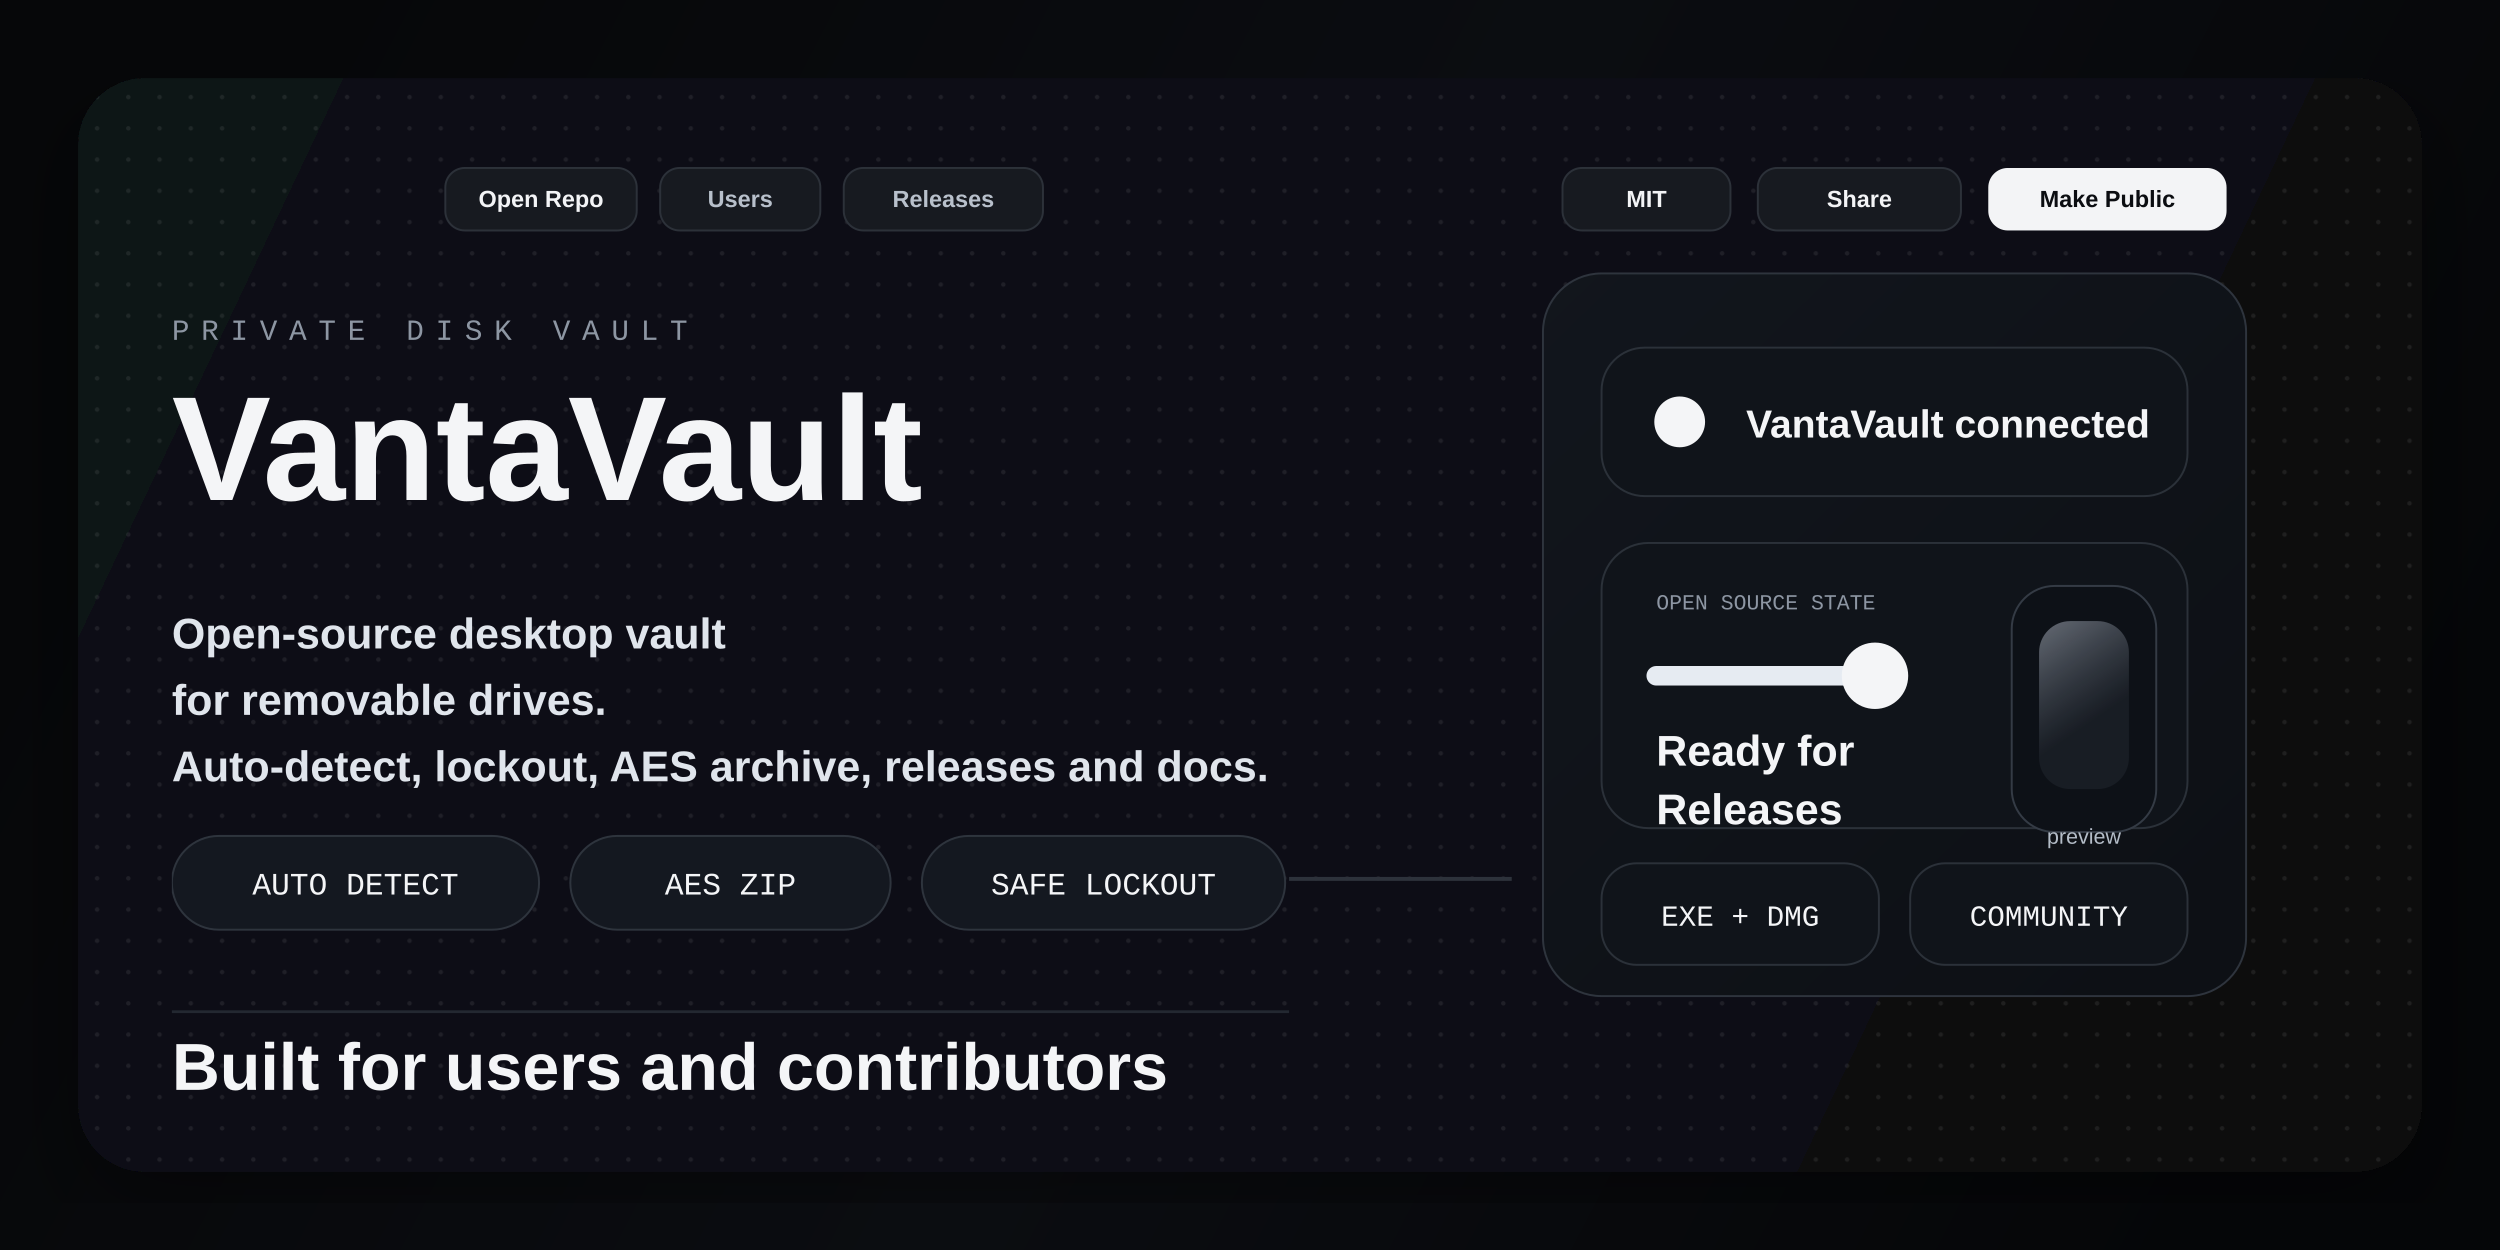
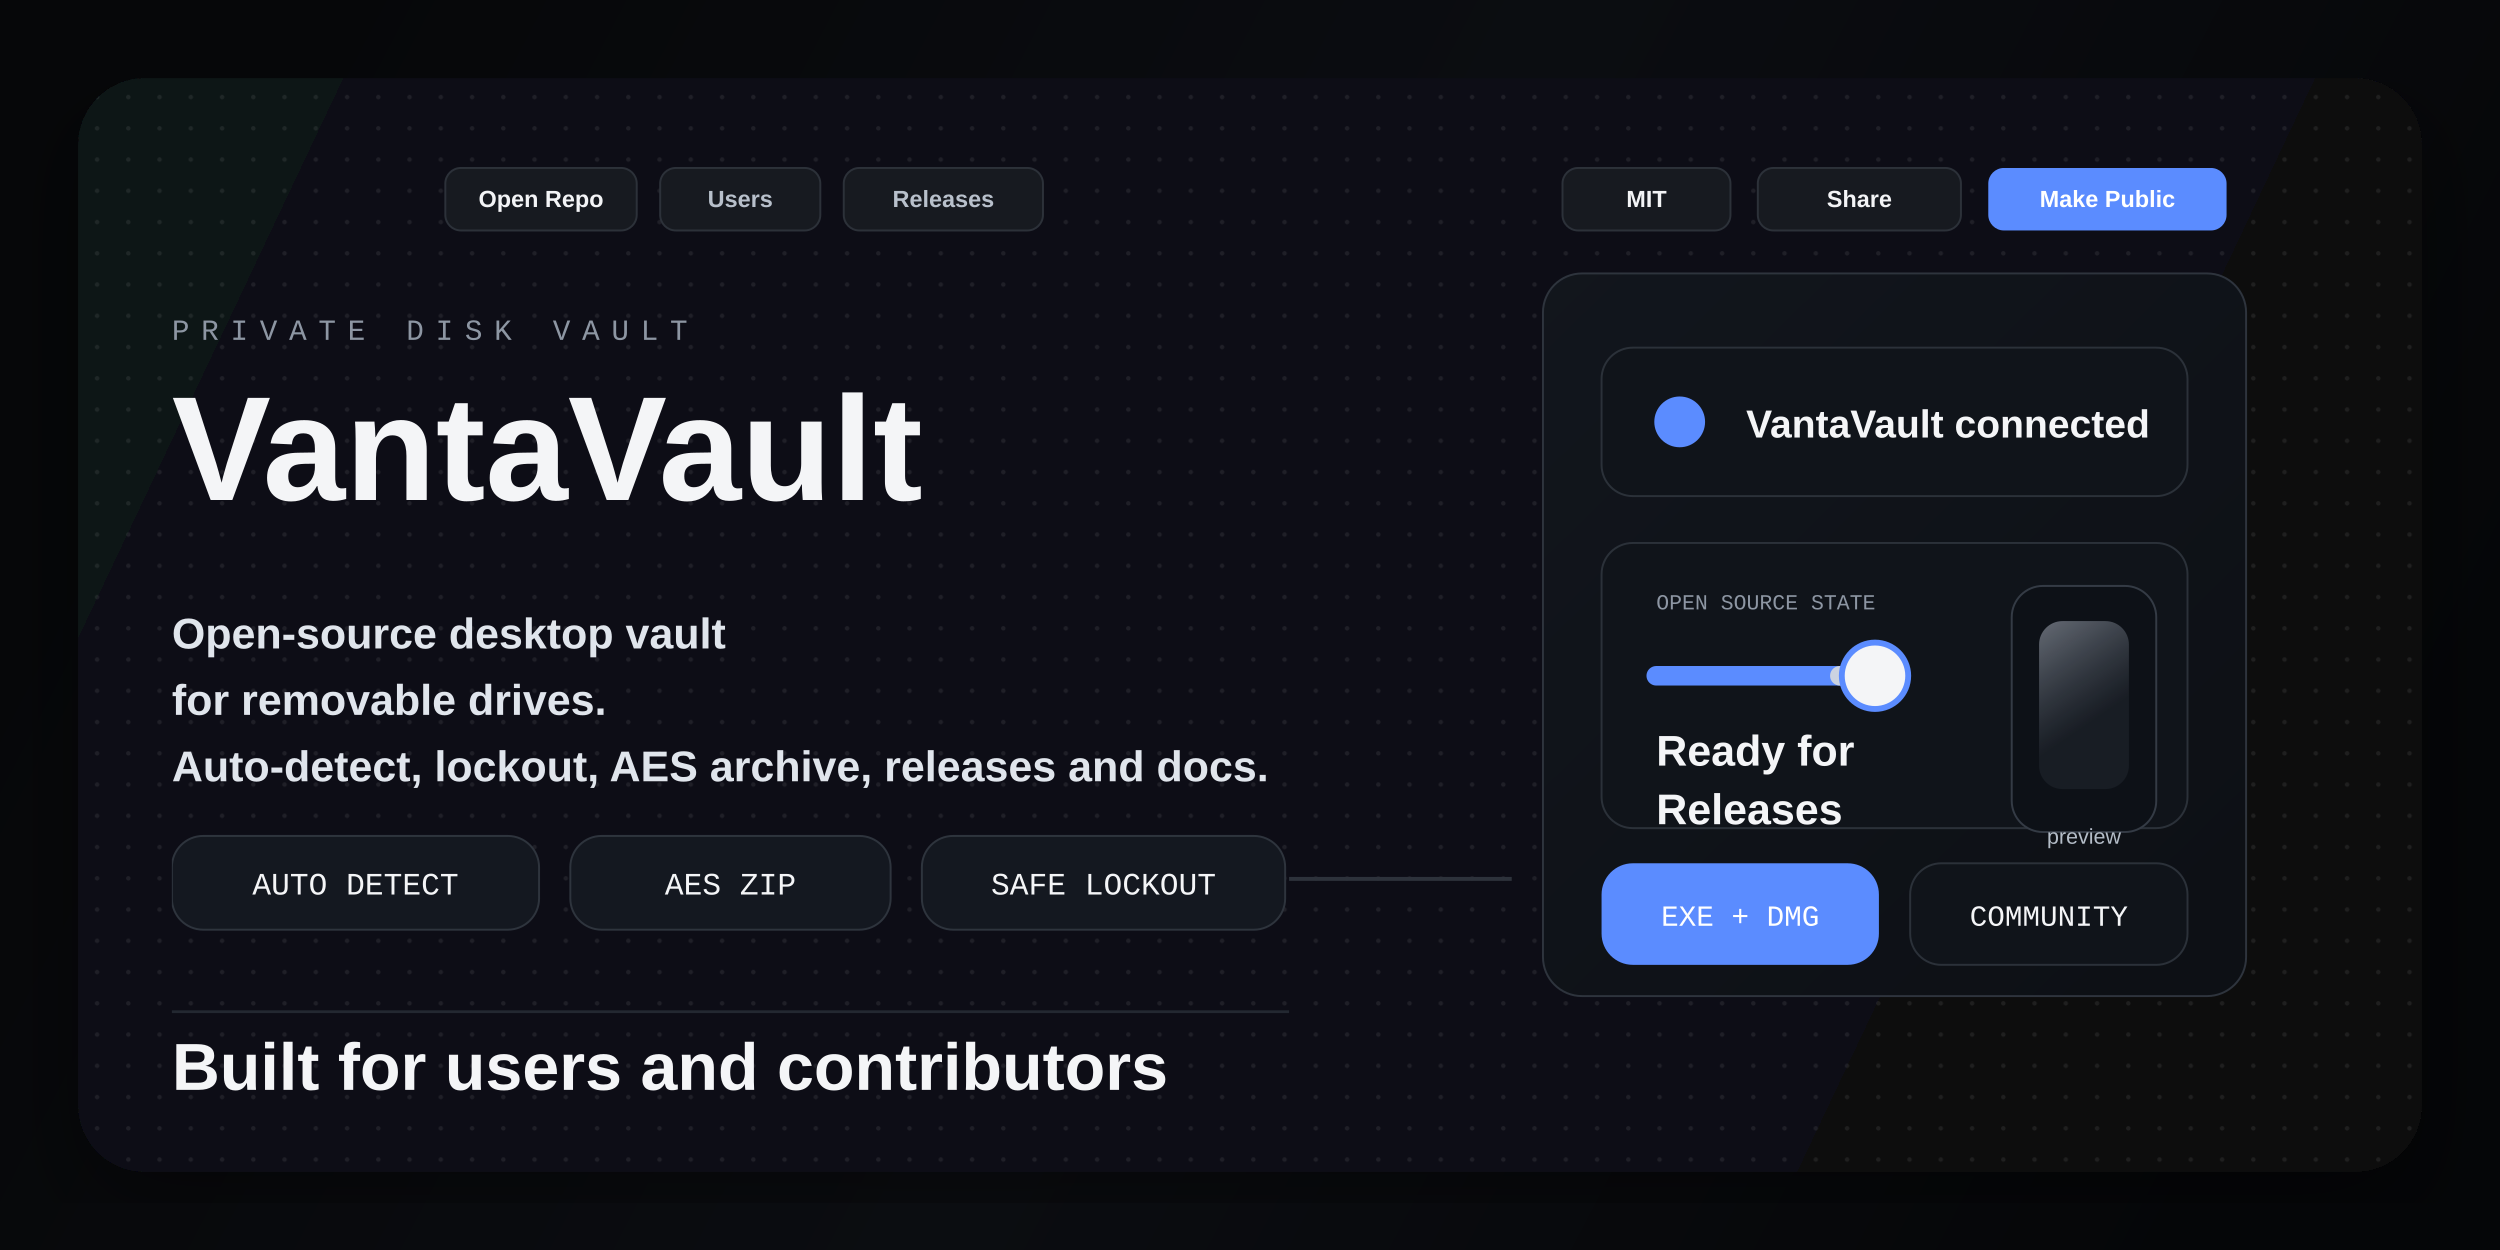
<svg xmlns="http://www.w3.org/2000/svg" width="1280" height="640" viewBox="0 0 1280 640" fill="none">
  <defs>
    <linearGradient id="pageBg" x1="124" y1="64" x2="1152" y2="600" gradientUnits="userSpaceOnUse">
      <stop stop-color="#060709" />
      <stop offset="0.5" stop-color="#0B0D11" />
      <stop offset="1" stop-color="#050608" />
    </linearGradient>
    <linearGradient id="boardBg" x1="56" y1="40" x2="1230" y2="596" gradientUnits="userSpaceOnUse">
      <stop stop-color="#101217" />
      <stop offset="1" stop-color="#0A0C10" />
    </linearGradient>
    <linearGradient id="panelBg" x1="760" y1="140" x2="1112" y2="498" gradientUnits="userSpaceOnUse">
      <stop stop-color="#12161D" />
      <stop offset="1" stop-color="#0D1015" />
    </linearGradient>
    <linearGradient id="previewGlow" x1="982" y1="310" x2="1038" y2="392" gradientUnits="userSpaceOnUse">
      <stop stop-color="#EAEFF8" stop-opacity="0.72" />
      <stop offset="0.58" stop-color="#C8D1E0" stop-opacity="0.34" />
      <stop offset="1" stop-color="#98A4B7" stop-opacity="0.08" />
    </linearGradient>
    <pattern id="dots" x="0" y="0" width="16" height="16" patternUnits="userSpaceOnUse">
      <circle cx="1.7" cy="1.7" r="1.15" fill="#F3F4F6" opacity="0.08" />
    </pattern>
    <filter id="shadow" x="16" y="24" width="1248" height="592" filterUnits="userSpaceOnUse" color-interpolation-filters="sRGB">
      <feDropShadow dx="0" dy="18" stdDeviation="24" flood-color="#000000" flood-opacity="0.42" />
    </filter>
    <clipPath id="boardClip">
      <rect x="40" y="40" width="1200" height="560" rx="34" />
    </clipPath>
    <clipPath id="leftClip">
      <rect x="88" y="146" width="586" height="420" rx="0" />
    </clipPath>
  </defs>
  <rect width="1280" height="640" fill="url(#pageBg)" />
  <g filter="url(#shadow)">
    <rect x="40" y="40" width="1200" height="560" rx="34" fill="url(#boardBg)" />
  </g>
  <g clip-path="url(#boardClip)">
    <rect x="40" y="40" width="1200" height="560" rx="34" fill="url(#dots)" />
-     <rect x="228" y="86" width="98" height="32" rx="10" fill="#171A20" stroke="#2C3139" />
+     <rect x="228" y="86" width="98" height="32" rx="8" fill="#171A20" stroke="#2C3139" />
    <text x="277" y="106" fill="#F3F4F6" font-size="12" font-weight="600" text-anchor="middle" font-family="Arial, Helvetica, sans-serif">Open Repo</text>
-     <rect x="338" y="86" width="82" height="32" rx="10" fill="#171A20" stroke="#2C3139" />
+     <rect x="338" y="86" width="82" height="32" rx="8" fill="#171A20" stroke="#2C3139" />
    <text x="379" y="106" fill="#B8C0CB" font-size="12" font-weight="600" text-anchor="middle" font-family="Arial, Helvetica, sans-serif">Users</text>
-     <rect x="432" y="86" width="102" height="32" rx="10" fill="#171A20" stroke="#2C3139" />
+     <rect x="432" y="86" width="102" height="32" rx="8" fill="#171A20" stroke="#2C3139" />
    <text x="483" y="106" fill="#B8C0CB" font-size="12" font-weight="600" text-anchor="middle" font-family="Arial, Helvetica, sans-serif">Releases</text>
-     <rect x="800" y="86" width="86" height="32" rx="10" fill="#171A20" stroke="#2C3139" />
+     <rect x="800" y="86" width="86" height="32" rx="8" fill="#171A20" stroke="#2C3139" />
    <text x="843" y="106" fill="#F3F4F6" font-size="12" font-weight="600" text-anchor="middle" font-family="Arial, Helvetica, sans-serif">MIT</text>
-     <rect x="900" y="86" width="104" height="32" rx="10" fill="#171A20" stroke="#2C3139" />
+     <rect x="900" y="86" width="104" height="32" rx="8" fill="#171A20" stroke="#2C3139" />
    <text x="952" y="106" fill="#F3F4F6" font-size="12" font-weight="600" text-anchor="middle" font-family="Arial, Helvetica, sans-serif">Share</text>
-     <rect x="1018" y="86" width="122" height="32" rx="10" fill="#F3F4F6" />
-     <text x="1079" y="106" fill="#0B0D11" font-size="12" font-weight="700" text-anchor="middle" font-family="Arial, Helvetica, sans-serif">Make Public</text>
+     <rect x="1018" y="86" width="122" height="32" rx="8" fill="#5B8CFF" />
+     <text x="1079" y="106" fill="#FFFFFF" font-size="12" font-weight="700" text-anchor="middle" font-family="Arial, Helvetica, sans-serif">Make Public</text>
    <g clip-path="url(#leftClip)">
      <text x="88" y="174" fill="#8D96A3" font-size="15" letter-spacing="6" font-family="Courier New, Menlo, monospace">PRIVATE DISK VAULT</text>
      <text x="88" y="256" fill="#F4F5F7" font-size="76" font-weight="700" font-family="Arial, Helvetica, sans-serif">VantaVault</text>
      <text x="88" y="332" fill="#E0E5EC" font-size="22" font-weight="600" font-family="Arial, Helvetica, sans-serif">
        <tspan x="88" dy="0">Open-source desktop vault</tspan>
        <tspan x="88" dy="34">for removable drives.</tspan>
        <tspan x="88" dy="34">Auto-detect, lockout, AES archive, releases and docs.</tspan>
      </text>
-       <rect x="88" y="428" width="188" height="48" rx="24" fill="#141820" stroke="#2E343D" />
+       <rect x="88" y="428" width="188" height="48" rx="16" fill="#141820" stroke="#2E343D" />
      <text x="182" y="458" fill="#F4F5F7" font-size="16" text-anchor="middle" font-family="Courier New, Menlo, monospace">AUTO DETECT</text>
-       <rect x="292" y="428" width="164" height="48" rx="24" fill="#141820" stroke="#2E343D" />
+       <rect x="292" y="428" width="164" height="48" rx="16" fill="#141820" stroke="#2E343D" />
      <text x="374" y="458" fill="#F4F5F7" font-size="16" text-anchor="middle" font-family="Courier New, Menlo, monospace">AES ZIP</text>
-       <rect x="472" y="428" width="186" height="48" rx="24" fill="#141820" stroke="#2E343D" />
+       <rect x="472" y="428" width="186" height="48" rx="16" fill="#141820" stroke="#2E343D" />
      <text x="565" y="458" fill="#F4F5F7" font-size="16" text-anchor="middle" font-family="Courier New, Menlo, monospace">SAFE LOCKOUT</text>
      <path d="M88 518H660" stroke="#232831" stroke-width="1.4" />
      <text x="88" y="558" fill="#F4F5F7" font-size="34" font-weight="700" font-family="Arial, Helvetica, sans-serif">Built for users and contributors</text>
      <text x="88" y="590" fill="#9BA4B0" font-size="19" font-family="Arial, Helvetica, sans-serif">Issues · Releases · Docs · Cross-platform builds</text>
    </g>
    <path d="M660 450C712 450 728 450 774 450" stroke="#2D323B" stroke-width="2" />
-     <rect x="790" y="140" width="360" height="370" rx="30" fill="url(#panelBg)" stroke="#2E343D" />
-     <rect x="820" y="178" width="300" height="76" rx="22" fill="#10141A" stroke="#2B3139" />
-     <circle cx="860" cy="216" r="13" fill="#F4F5F7" />
+     <rect x="790" y="140" width="360" height="370" rx="20" fill="url(#panelBg)" stroke="#2E343D" />
+     <rect x="820" y="178" width="300" height="76" rx="16" fill="#10141A" stroke="#2B3139" />
+     <circle cx="860" cy="216" r="13" fill="#5B8CFF" />
    <text x="894" y="224" fill="#F4F5F7" font-size="20" font-weight="700" font-family="Arial, Helvetica, sans-serif">VantaVault connected</text>
-     <rect x="820" y="278" width="300" height="146" rx="24" fill="#10141A" stroke="#2B3139" />
+     <rect x="820" y="278" width="300" height="146" rx="16" fill="#10141A" stroke="#2B3139" />
    <text x="848" y="312" fill="#8D96A3" font-size="11" font-family="Courier New, Menlo, monospace">OPEN SOURCE STATE</text>
-     <path d="M848 346H970" stroke="#E6EBF2" stroke-width="10" stroke-linecap="round" />
-     <circle cx="960" cy="346" r="17" fill="#F4F5F7" />
+     <path d="M848 346H942" stroke="#5B8CFF" stroke-width="10" stroke-linecap="round" />
+     <path d="M942 346H970" stroke="#CBD3E1" stroke-width="10" stroke-linecap="round" />
+     <circle cx="960" cy="346" r="17" fill="#F4F5F7" stroke="#5B8CFF" stroke-width="3" />
    <text x="848" y="392" fill="#F4F5F7" font-size="22" font-weight="700" font-family="Arial, Helvetica, sans-serif">
      <tspan x="848" dy="0">Ready for</tspan>
      <tspan x="848" dy="30">Releases</tspan>
    </text>
-     <rect x="1030" y="300" width="74" height="126" rx="22" fill="#0D1117" stroke="#343B45" />
-     <rect x="1044" y="318" width="46" height="86" rx="16" fill="url(#previewGlow)" />
+     <rect x="1030" y="300" width="74" height="126" rx="16" fill="#0D1117" stroke="#343B45" />
+     <rect x="1044" y="318" width="46" height="86" rx="12" fill="url(#previewGlow)" />
    <text x="1067" y="432" fill="#B4BDC8" font-size="11" text-anchor="middle" font-family="Arial, Helvetica, sans-serif">preview</text>
-     <rect x="820" y="442" width="142" height="52" rx="18" fill="#10141A" stroke="#2B3139" />
-     <text x="891" y="474" fill="#F4F5F7" font-size="15" text-anchor="middle" font-family="Courier New, Menlo, monospace">EXE + DMG</text>
-     <rect x="978" y="442" width="142" height="52" rx="18" fill="#10141A" stroke="#2B3139" />
+     <rect x="820" y="442" width="142" height="52" rx="16" fill="#5B8CFF" />
+     <text x="891" y="474" fill="#FFFFFF" font-size="15" text-anchor="middle" font-family="Courier New, Menlo, monospace">EXE + DMG</text>
+     <rect x="978" y="442" width="142" height="52" rx="16" fill="#10141A" stroke="#2B3139" />
    <text x="1049" y="474" fill="#F4F5F7" font-size="15" text-anchor="middle" font-family="Courier New, Menlo, monospace">COMMUNITY</text>
  </g>
</svg>
